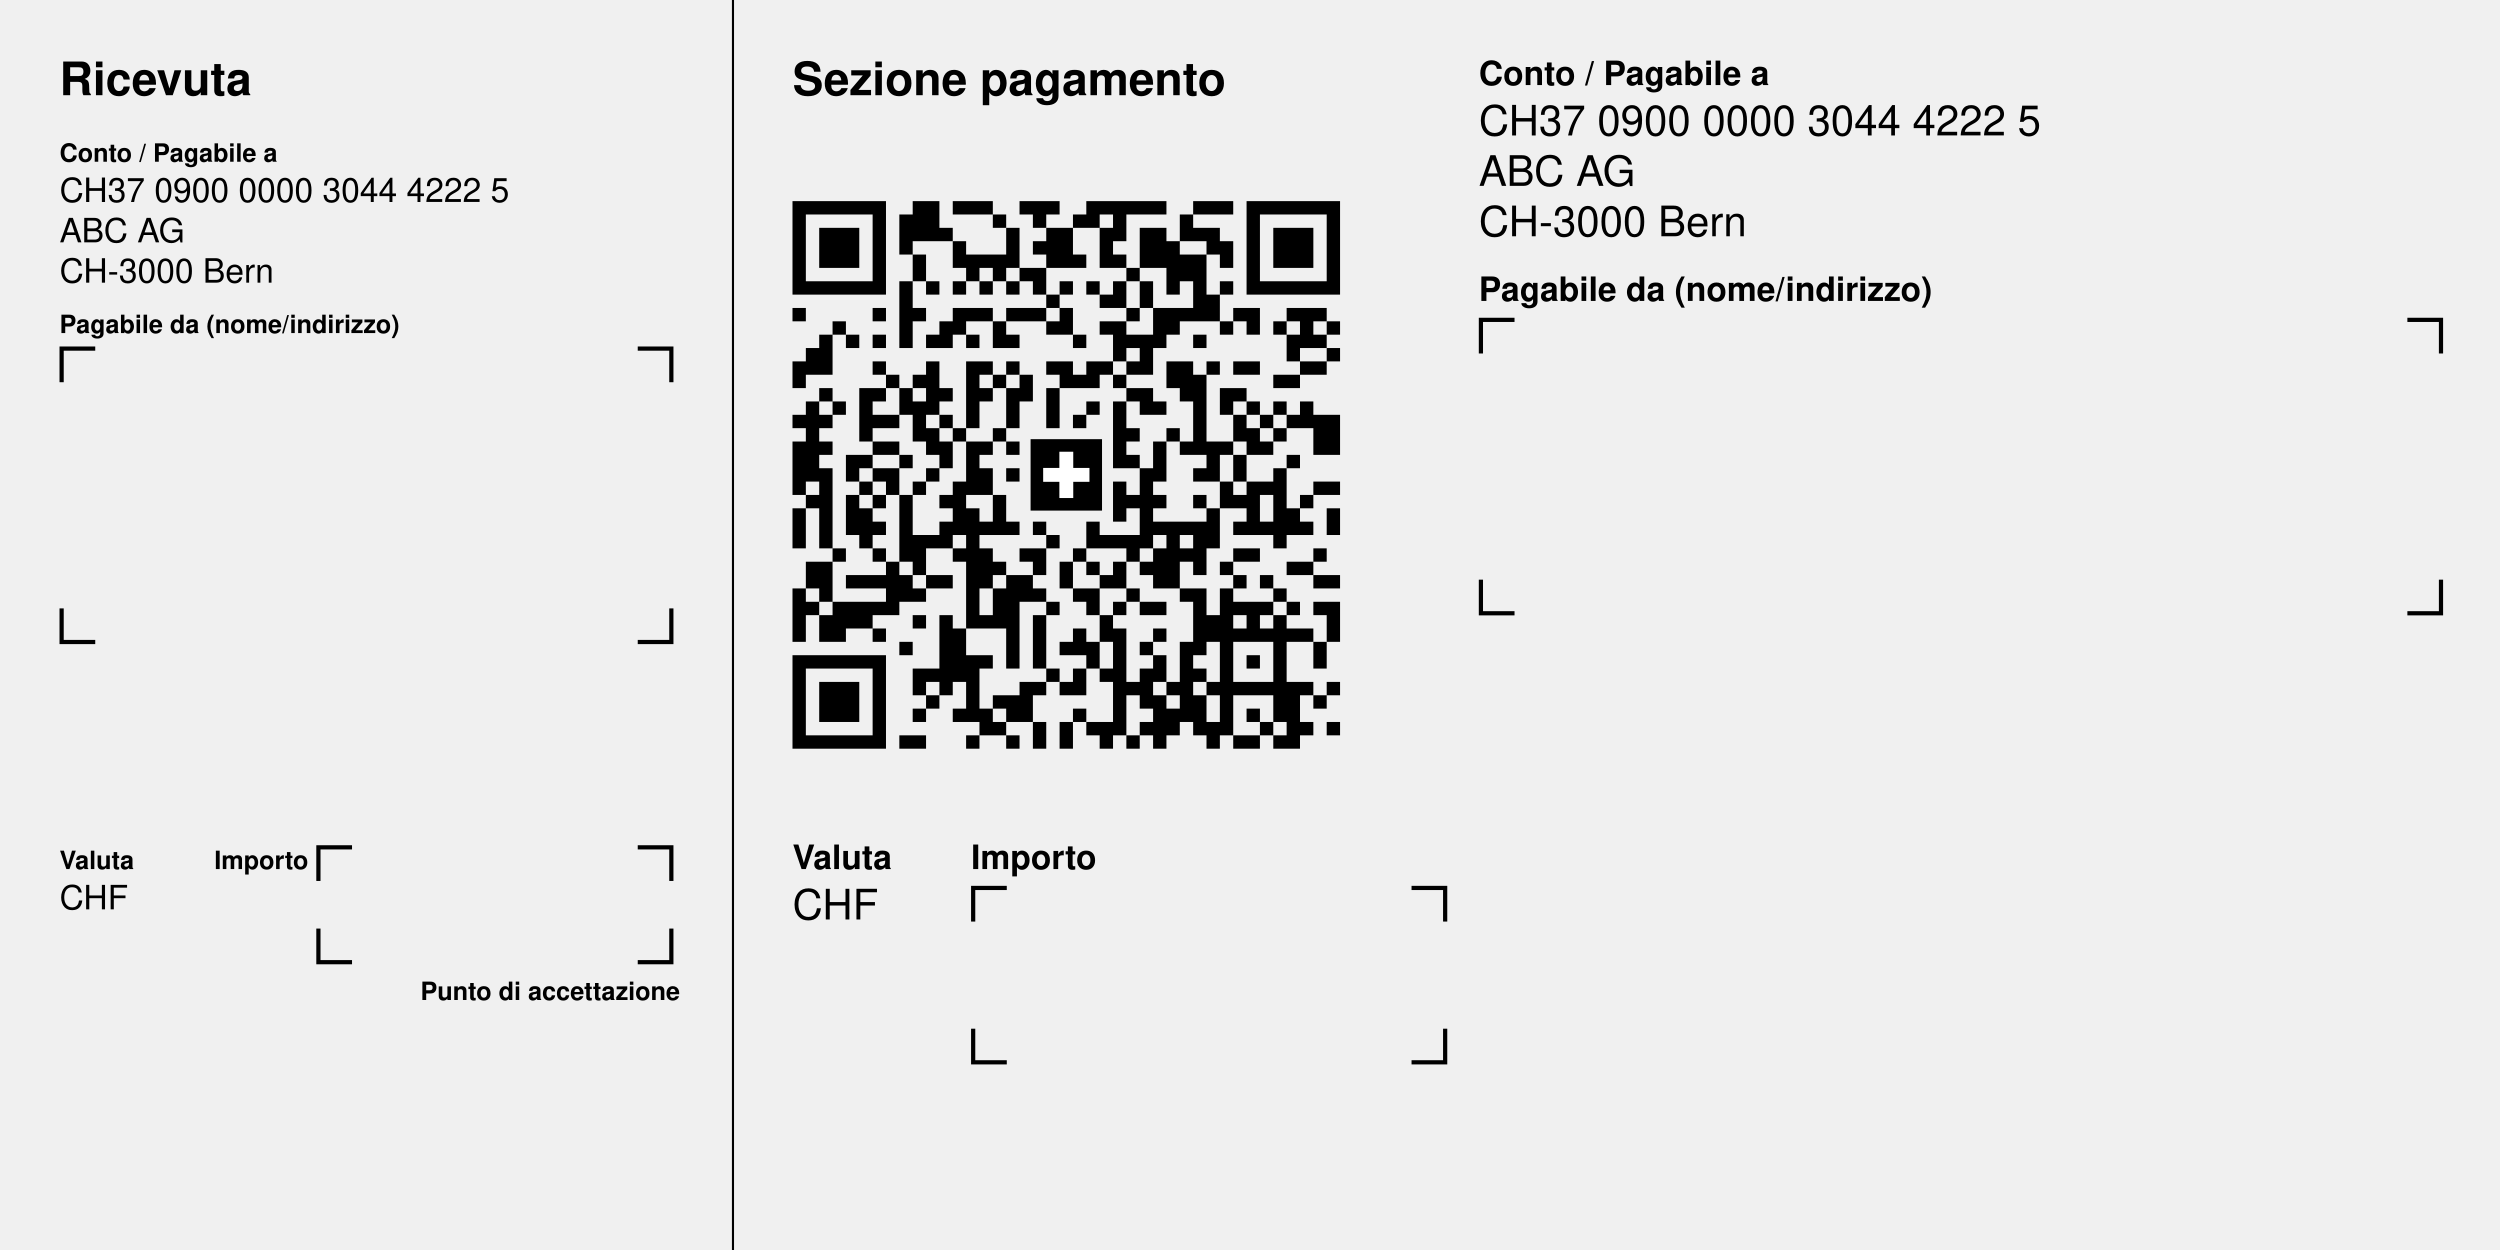
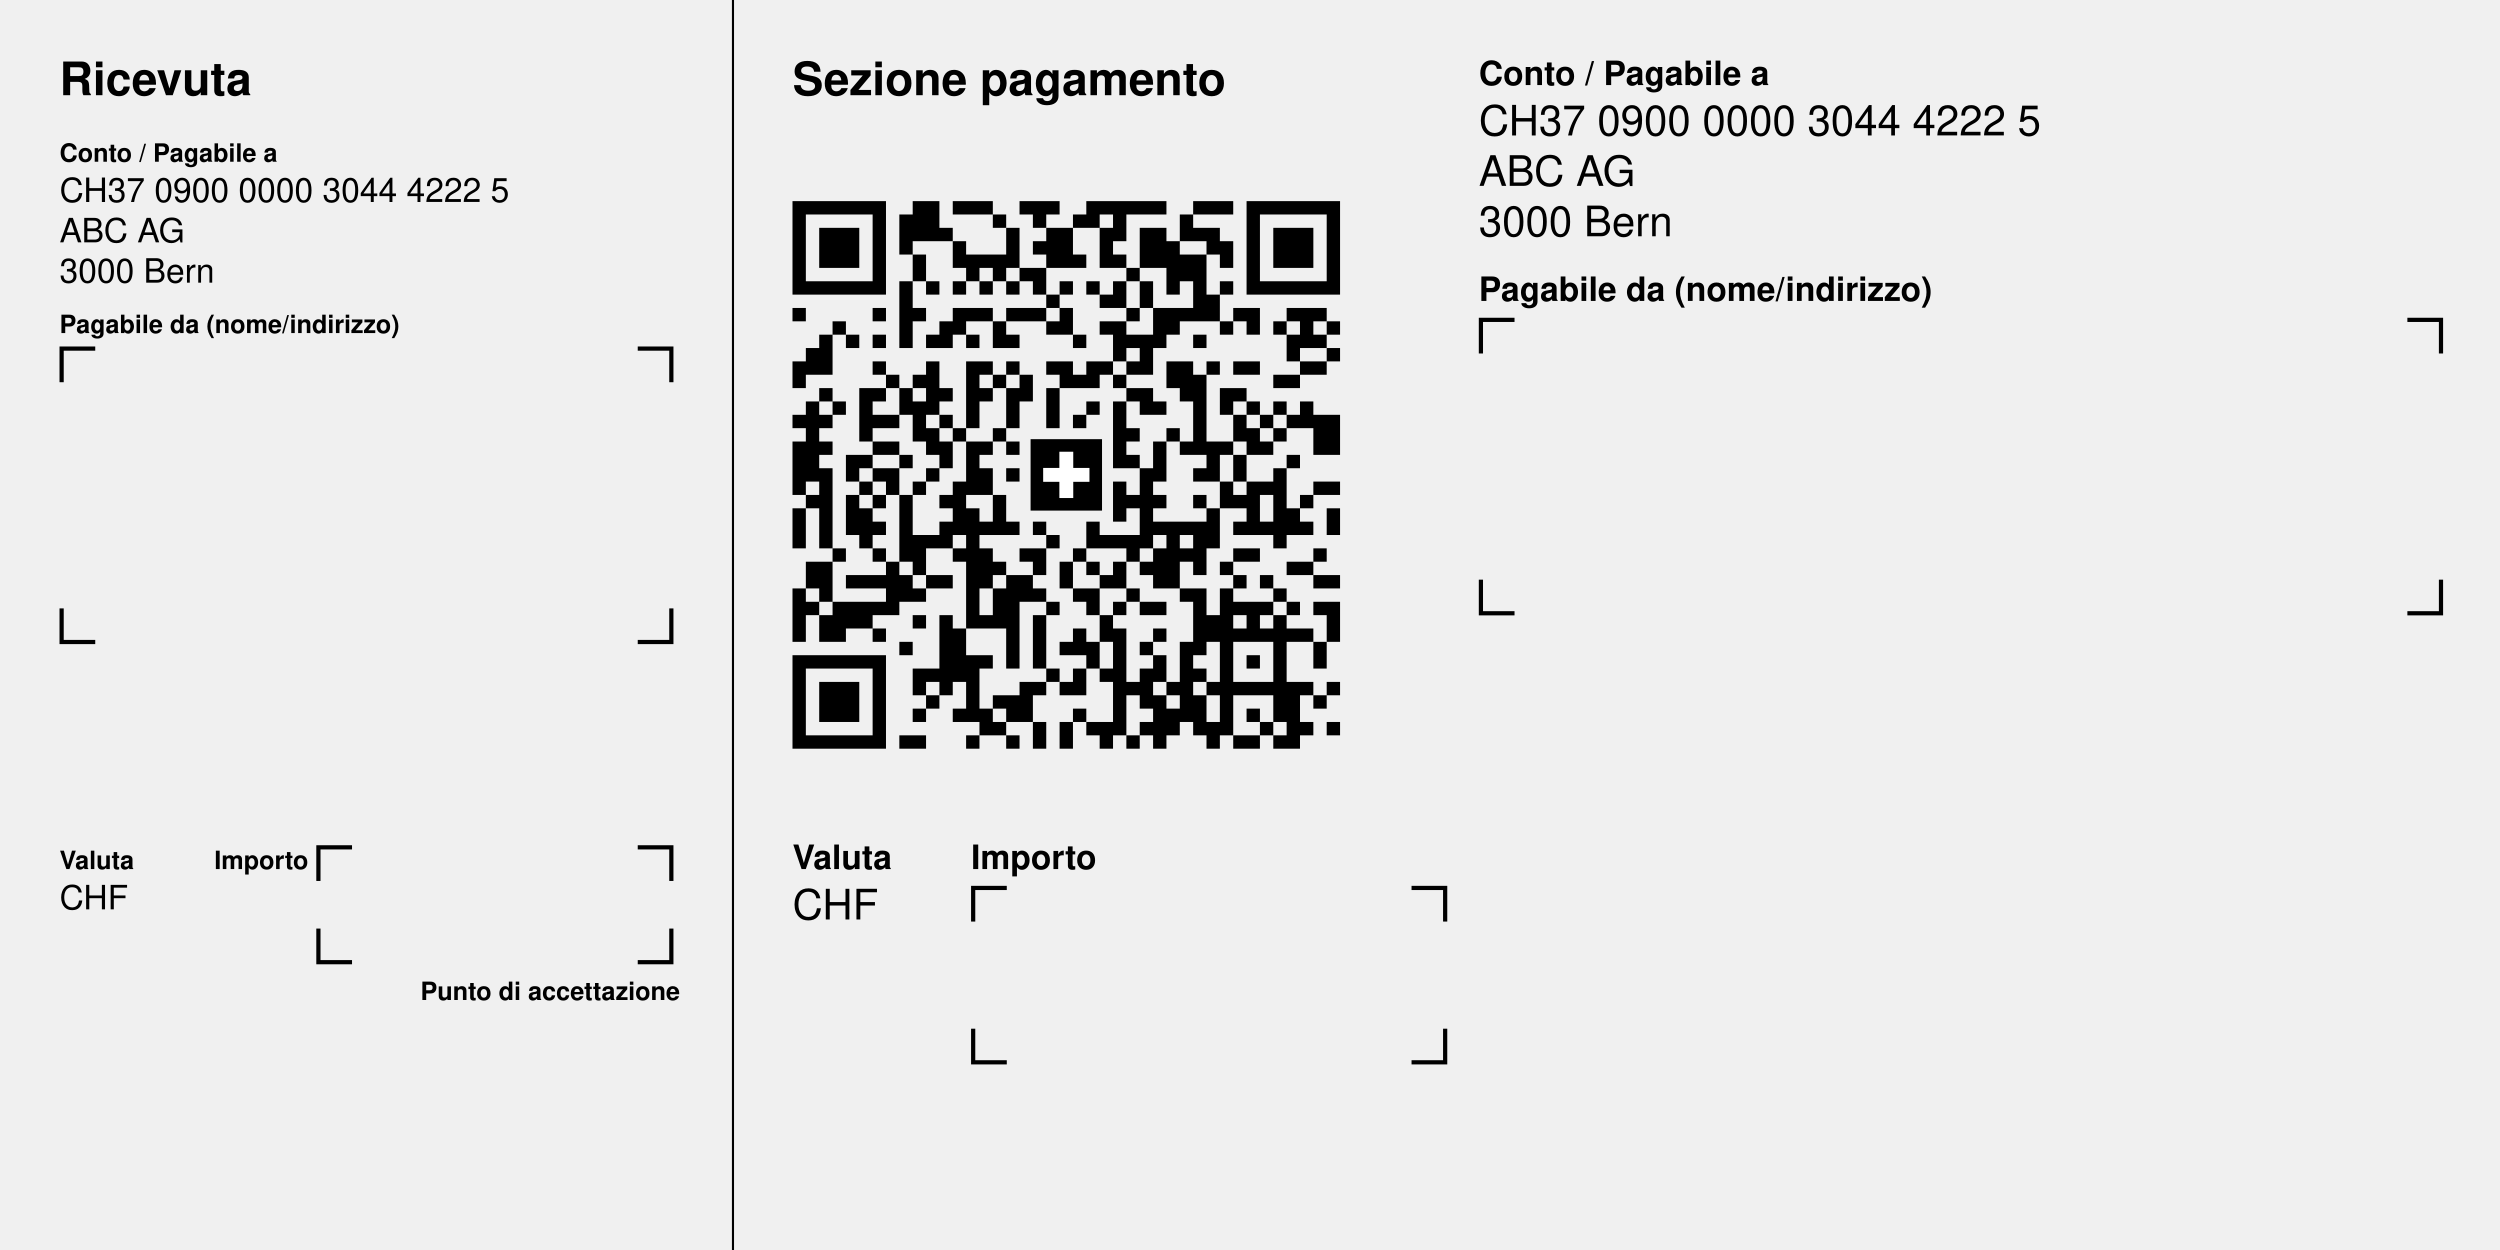
<svg xmlns="http://www.w3.org/2000/svg" width="210mm" height="105mm" version="1.1" viewBox="0 0 595.276 297.638">
  <g font-family="Helvetica,Arial" transform="translate(0 297.638)">
    <g transform="translate(188.702 -119.367) scale(3.18)">
      <path d="M0,-41h7v1h-7zm9,0h2v3h-2zm3,0h3v1h-3zm5,0h3v1h-3zm5,0h6v1h-6zm8,0h3v1h-3z m4,0h7v1h-7zm-34,1h1v6h-1zm6,0h1v6h-1zm2,0h1v3h-1zm7,0h1v1h-1zm3,0h1v1h-1z m3,0h2v1h-2zm3,0h1v2h-1zm5,0h1v2h-1zm5,0h1v6h-1zm6,0h1v6h-1zm-38,1h3v3h-3z m9,0h1v1h-1zm5,0h1v3h-1zm3,0h2v3h-2zm4,0h1v3h-1zm3,0h2v3h-2zm4,0h2v1h-2z m6,0h3v3h-3zm-24,1h1v2h-1zm6,0h1v1h-1zm10,0h1v4h-1zm3,0h2v1h-2zm-22,1h1v2h-1z m4,0h3v1h-3zm8,0h1v1h-1zm3,0h1v1h-1zm5,0h2v2h-2zm3,0h1v1h-1zm-19,1h1v1h-1z m2,0h1v1h-1zm2,0h2v1h-2zm8,0h1v1h-1zm-24,1h5v1h-5zm7,0h1v5h-1zm2,0h1v1h-1z m2,0h1v1h-1zm2,0h1v1h-1zm2,0h1v1h-1zm2,0h1v1h-1zm2,0h1v1h-1zm2,0h1v1h-1z m2,0h1v2h-1zm2,0h1v2h-1zm4,0h1v3h-1zm2,0h1v1h-1zm3,0h5v1h-5zm-16,1h1v1h-1z m4,0h1v1h-1zm8,0h1v2h-1zm-31,1h1v1h-1zm6,0h1v1h-1zm3,0h1v1h-1zm3,0h3v1h-3z m4,0h3v1h-3zm4,0h1v2h-1zm5,0h1v1h-1zm2,0h2v2h-2zm2,0h1v1h-1zm4,0h2v1h-2z m4,0h3v1h-3zm-34,1h1v1h-1zm8,0h2v1h-2zm4,0h1v2h-1zm4,0h1v1h-1zm4,0h2v1h-2z m9,0h1v1h-1zm2,0h1v1h-1zm2,0h1v1h-1zm2,0h1v2h-1zm2,0h1v1h-1zm-38,1h1v3h-1z m2,0h1v1h-1zm2,0h1v1h-1zm4,0h2v1h-2zm3,0h1v1h-1zm3,0h1v1h-1zm5,0h1v1h-1z m3,0h4v1h-4zm6,0h1v1h-1zm7,0h1v2h-1zm2,0h1v1h-1zm-38,1h1v2h-1zm23,0h1v1h-1z m2,0h1v2h-1zm14,0h1v1h-1zm-40,1h1v2h-1zm6,0h1v1h-1zm4,0h1v4h-1zm3,0h1v5h-1z m1,0h1v1h-1zm2,0h1v1h-1zm3,0h2v1h-2zm3,0h2v1h-2zm3,0h1v1h-1zm3,0h2v2h-2z m3,0h1v1h-1zm2,0h2v1h-2zm5,0h2v1h-2zm-31,1h1v1h-1zm2,0h1v1h-1zm6,0h1v1h-1z m2,0h1v2h-1zm3,0h3v1h-3zm4,0h1v1h-1zm6,0h1v6h-1zm6,0h2v1h-2zm-34,1h1v1h-1z m3,-0h1v4h-1zm1,0h1v1h-1zm2,0h1v2h-1zm3,0h1v1h-1zm3,0h1v1h-1zm2,0h1v3h-1z m3,0h1v3h-1zm6,0h2v1h-2zm4,0h1v1h-1zm3,0h2v1h-2zm-31,1h1v6h-1zm2,0h1v1h-1z m6,-0h1v3h-1zm13,0h1v1h-1zm2,0h1v5h-1zm2,0h2v1h-2zm6,0h1v1h-1zm2,0h1v1h-1z m2,0h1v1h-1zm2,0h1v2h-1zm-38,1h1v1h-1zm2,0h1v1h-1zm4,0h2v1h-2zm5,0h1v1h-1z m10,0h1v1h-1zm12,-0h1v2h-1zm2,0h1v1h-1zm2,0h1v1h-1zm2,0h2v3h-2zm-29,1h1v2h-1z m2,-0h1v1h-1zm3,0h1v1h-1zm10,0h1v1h-1zm3,0h1v1h-1zm6,0h1v2h-1zm2,-0h1v1h-1z m-36,1h1v4h-1zm2,0h1v1h-1zm4,0h2v1h-2zm5,0h1v2h-1zm2,-0h1v4h-1zm1,0h1v1h-1z m2,0h1v1h-1zm11,-0h1v3h-1zm2,0h1v1h-1zm2,-0h1v3h-1zm1,0h1v1h-1zm3,0h1v1h-1z m-31,1h2v1h-2zm4,0h1v1h-1zm17,0h1v1h-1zm8,-0h1v2h-1zm4,0h1v1h-1zm-35,1h1v6h-1z m2,-0h1v1h-1zm2,0h2v1h-2zm4,0h1v1h-1zm4,0h1v2h-1zm2,0h1v1h-1zm10,0h1v6h-1z m4,-0h1v1h-1zm6,0h1v6h-1zm-31,1h1v1h-1zm2,0h1v1h-1zm2,0h1v1h-1zm3,0h1v4h-1z m12,0h1v3h-1zm8,0h1v2h-1zm2,0h1v4h-1zm1,0h1v1h-1zm4,0h2v1h-2zm-38,1h1v1h-1z m3,0h1v3h-1zm2,0h1v1h-1zm2,0h1v5h-1zm3,0h1v1h-1zm4,0h1v3h-1zm10,0h1v1h-1z m2,0h1v1h-1zm3,0h1v1h-1zm3,0h1v1h-1zm5,0h1v1h-1zm-38,1h1v3h-1zm5,0h1v3h-1z m8,0h1v9h-1zm18,0h1v3h-1zm6,0h1v2h-1zm3,0h1v2h-1zm-34,1h1v1h-1zm5,0h1v2h-1z m3,0h1v1h-1zm2,0h1v1h-1zm2,0h1v1h-1zm4,0h1v2h-1zm5,0h4v1h-4zm6,0h1v1h-1z m2,0h1v1h-1zm3,0h1v1h-1zm-29,1h1v3h-1zm1,0h1v1h-1zm9,0h1v1h-1zm4,0h3v1h-3z m5,0h1v4h-1zm2,0h1v3h-1zm-27,1h1v1h-1zm3,0h1v1h-1zm6,0h1v1h-1zm2,0h1v3h-1z m3,0h2v1h-2zm4,0h1v1h-1zm4,0h1v1h-1zm2,0h1v3h-1zm2,0h1v1h-1zm4,0h2v1h-2z m6,0h1v1h-1zm-38,1h2v2h-2zm6,0h1v4h-1zm8,0h1v1h-1zm3,0h1v1h-1zm2,0h1v2h-1z m2,0h1v1h-1zm2,0h1v2h-1zm2,0h1v1h-1zm6,0h1v1h-1zm5,0h2v1h-2zm-33,1h3v1h-3z m4,0h1v2h-1zm2,0h2v1h-2zm6,0h1v7h-1zm1,0h1v2h-1zm6,0h1v1h-1zm10,0h1v1h-1z m2,0h1v1h-1zm4,0h2v1h-2zm-39,1h1v4h-1zm2,0h1v1h-1zm7,0h1v1h-1zm6,0h1v3h-1z m3,0h1v1h-1zm3,0h2v1h-2zm4,0h1v1h-1zm4,0h2v1h-2zm3,0h1v11h-1zm4,0h1v1h-1z m-35,1h1v1h-1zm2,0h3v2h-3zm3,0h1v1h-1zm13,0h1v1h-1zm3,0h1v1h-1zm2,0h1v1h-1z m2,0h2v1h-2zm4,0h1v4h-1zm3,-0h3v1h-3zm4,0h1v1h-1zm2,0h2v1h-2zm-37,1h1v2h-1z m7,0h1v1h-1zm2,0h1v6h-1zm3,-0h1v1h-1zm4,0h1v4h-1zm5,-0h1v2h-1zm8,0h1v2h-1z m3,0h1v2h-1zm2,0h1v8h-1zm4,0h1v2h-1zm-37,1h1v1h-1zm3,0h1v1h-1zm6,0h1v4h-1z m9,0h1v2h-1zm3,0h1v8h-1zm3,0h1v1h-1zm6,0h1v1h-1zm2,0h1v1h-1zm2,0h2v1h-2z m-29,1h1v1h-1zm12,0h1v1h-1zm2,0h1v2h-1zm4,0h1v1h-1zm3,0h1v6h-1zm10,0h1v2h-1z m-39,1h7v1h-7zm13,0h1v5h-1zm1,0h1v1h-1zm13,0h1v2h-1zm7,0h1v1h-1zm-34,1h1v6h-1z m6,0h1v6h-1zm3,-0h2v1h-2zm10,0h1v1h-1zm2,0h1v2h-1zm2,-0h1v1h-1zm3,0h1v3h-1z m4,-0h1v1h-1zm-28,1h3v3h-3zm7,-0h1v1h-1zm8,0h1v3h-1zm1,-0h1v1h-1zm2,0h1v1h-1z m5,0h1v1h-1zm3,0h1v1h-1zm3,0h1v1h-1zm2,0h3v1h-3zm4,0h1v5h-1zm1,0h1v1h-1z m2,0h1v1h-1zm-30,1h1v1h-1zm5,0h2v1h-2zm12,0h1v4h-1zm3,0h1v3h-1zm9,0h1v1h-1z m-30,1h1v1h-1zm3,0h1v1h-1zm2,0h1v2h-1zm2,0h1v1h-1zm5,0h1v1h-1zm7,0h1v2h-1z m6,0h1v1h-1zm-19,1h1v1h-1zm3,0h1v2h-1zm2,0h1v2h-1zm2,0h2v1h-2zm4,0h1v1h-1z m5,0h1v2h-1zm4,0h1v1h-1zm3,0h1v1h-1zm2,0h1v1h-1zm-39,1h5v1h-5zm7,0h2v1h-2z m5,0h1v1h-1zm3,0h1v1h-1zm7,0h1v1h-1zm2,0h1v1h-1zm8,0h2v1h-2zm3,0h1v1h-1z" fill="#000000" />
    </g>
    <g transform="translate(188.702 -119.367)">
      <path d="M56.693,-73.701h17.008v17.008h-17.008z" fill="#000000" />
      <path d="M63.543,-70.709h3.307v11.024h-3.307zm-3.858,3.858h11.024v3.307h-11.024z" fill="#ffffff" />
    </g>
    <g transform="translate(188.702 -0)">
      <text x="0" y="-274.976" font-size="11" font-weight="bold">Sezione pagamento</text>
      <text x="0" y="-90.709" font-size="8" font-weight="bold">Valuta</text>
      <text x="0" y="-78.709" font-size="10">CHF</text>
    </g>
    <g transform="translate(231.222 -0)">
      <text x="0" y="-90.709" font-size="8" font-weight="bold">Importo</text>
      <path d="M0.5,-52.693l0,8.004l8.004,0m96.378,0l8.004,0l0,-8.004m0,-25.512l0,-8.004l-8.004,0m-96.378,0l-8.004,0l0,8.004" stroke="#000000" fill="none" />
    </g>
    <g transform="translate(352.12 -0)">
      <text x="0" y="-277.376" font-size="8" font-weight="bold">Conto / Pagabile a</text>
      <text x="0" y="-265.376" font-size="10">CH37 0900 0000 3044 4222 5</text>
      <text x="0" y="-253.376" font-size="10">ABC AG</text>
-       <text x="0" y="-241.376" font-size="10">CH-3000 Bern</text>
+       <text x="0" y="-241.376" font-size="10">3000 Bern</text>
      <text x="0" y="-225.976" font-size="8" font-weight="bold">Pagabile da (nome/indirizzo)</text>
      <path d="M0.5,-159.614l0,8.004l8.004,0m212.598,0l8.004,0l0,-8.004m0,-53.858l0,-8.004l-8.004,0m-212.598,0l-8.004,0l0,8.004" stroke="#000000" fill="none" />
    </g>
    <g transform="translate(14.173 -0)">
      <text x="0" y="-274.976" font-size="11" font-weight="bold">Ricevuta</text>
      <text x="0" y="-259.134" font-size="6" font-weight="bold">Conto / Pagabile a</text>
      <text x="0" y="-249.534" font-size="8">CH37 0900 0000 3044 4222 5</text>
      <text x="0" y="-239.934" font-size="8">ABC AG</text>
-       <text x="0" y="-230.334" font-size="8">CH-3000 Bern</text>
+       <text x="0" y="-230.334" font-size="8">3000 Bern</text>
      <text x="0" y="-218.334" font-size="6" font-weight="bold">Pagabile da (nome/indirizzo)</text>
      <path d="M0.5,-152.772l0,8.004l8.004,0m129.175,0l8.004,0l0,-8.004m0,-53.858l0,-8.004l-8.004,0m-129.175,0l-8.004,0l0,8.004" stroke="#000000" fill="none" />
      <text x="0" y="-90.709" font-size="6" font-weight="bold">Valuta</text>
      <text x="0" y="-81.109" font-size="8">CHF</text>
    </g>
    <g transform="translate(51.024 -0)">
      <text x="0" y="-90.709" font-size="6" font-weight="bold">Importo</text>
    </g>
    <path d="M75.817,-76.535l0,8.004l8.004,0m68.031,0l8.004,0l0,-8.004m0,-11.339l0,-8.004l-8.004,0m-68.031,0l-8.004,0l0,8.004" stroke="#000000" fill="none" />
    <text x="100.122" y="-59.528" font-size="6" font-weight="bold">Punto di accettazione</text>
    <path d="M174.529,-0l0,-297.95m-174.529,0l595.899,0" stroke="#000000" stroke-width="0.5" fill="none" />
  </g>
</svg>
